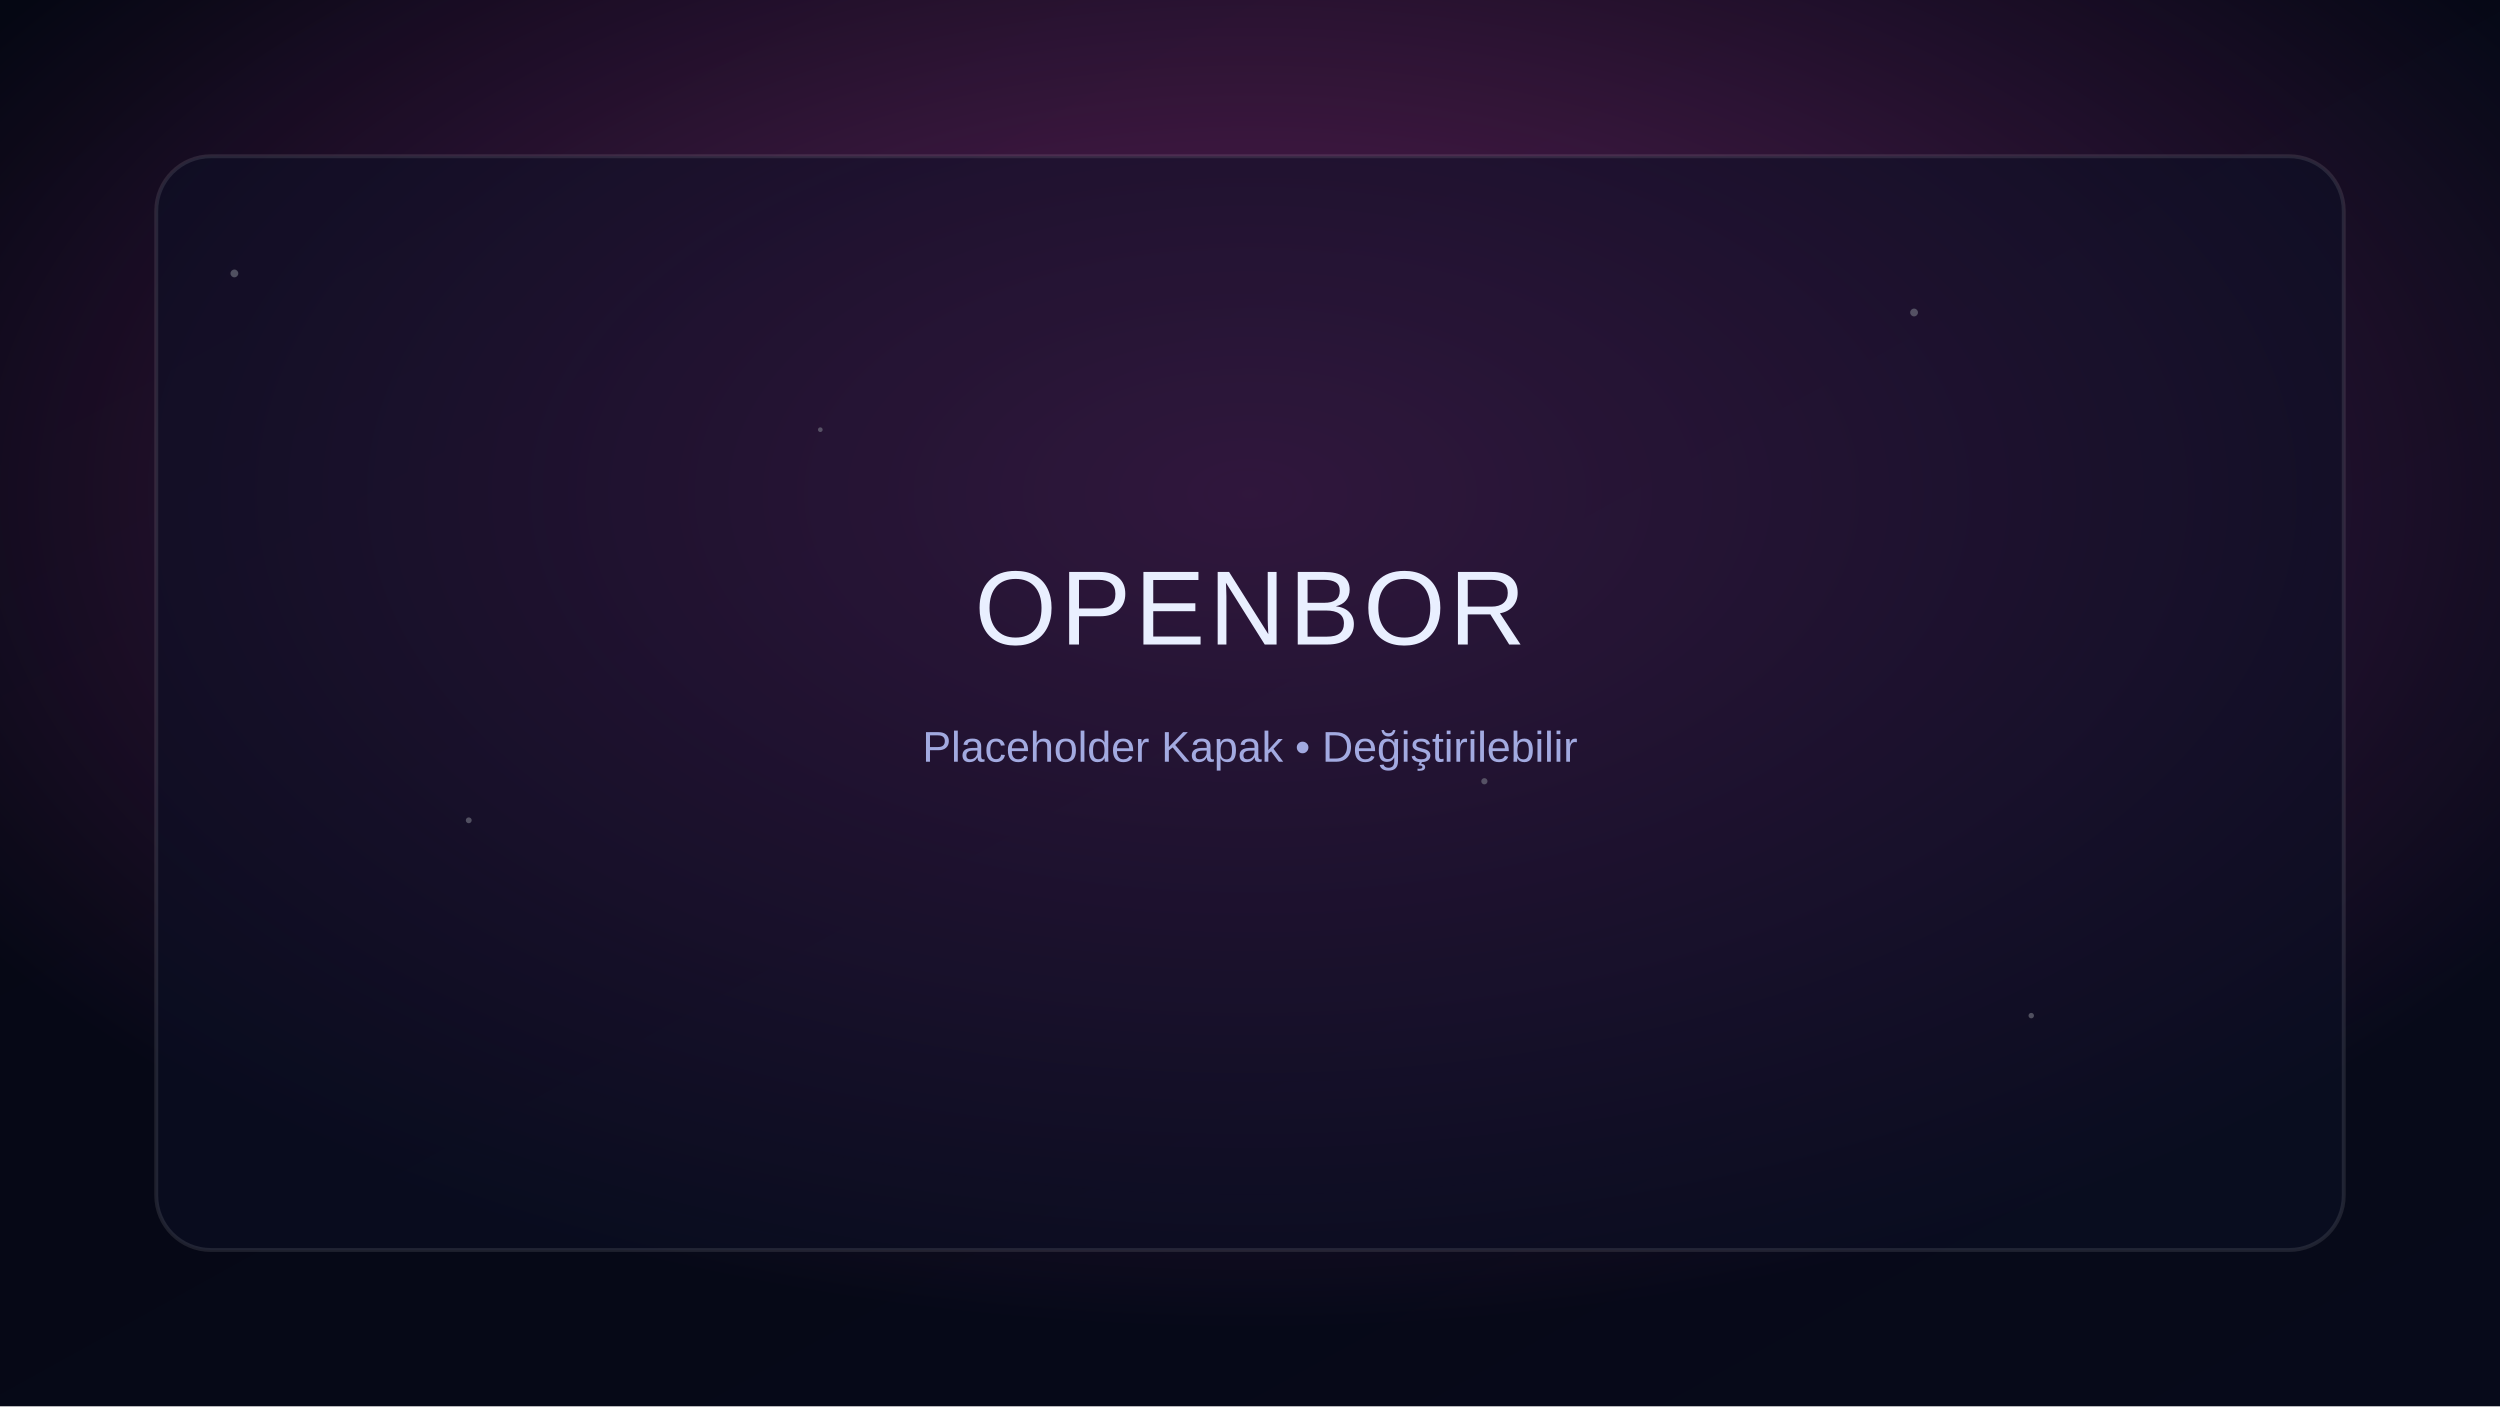
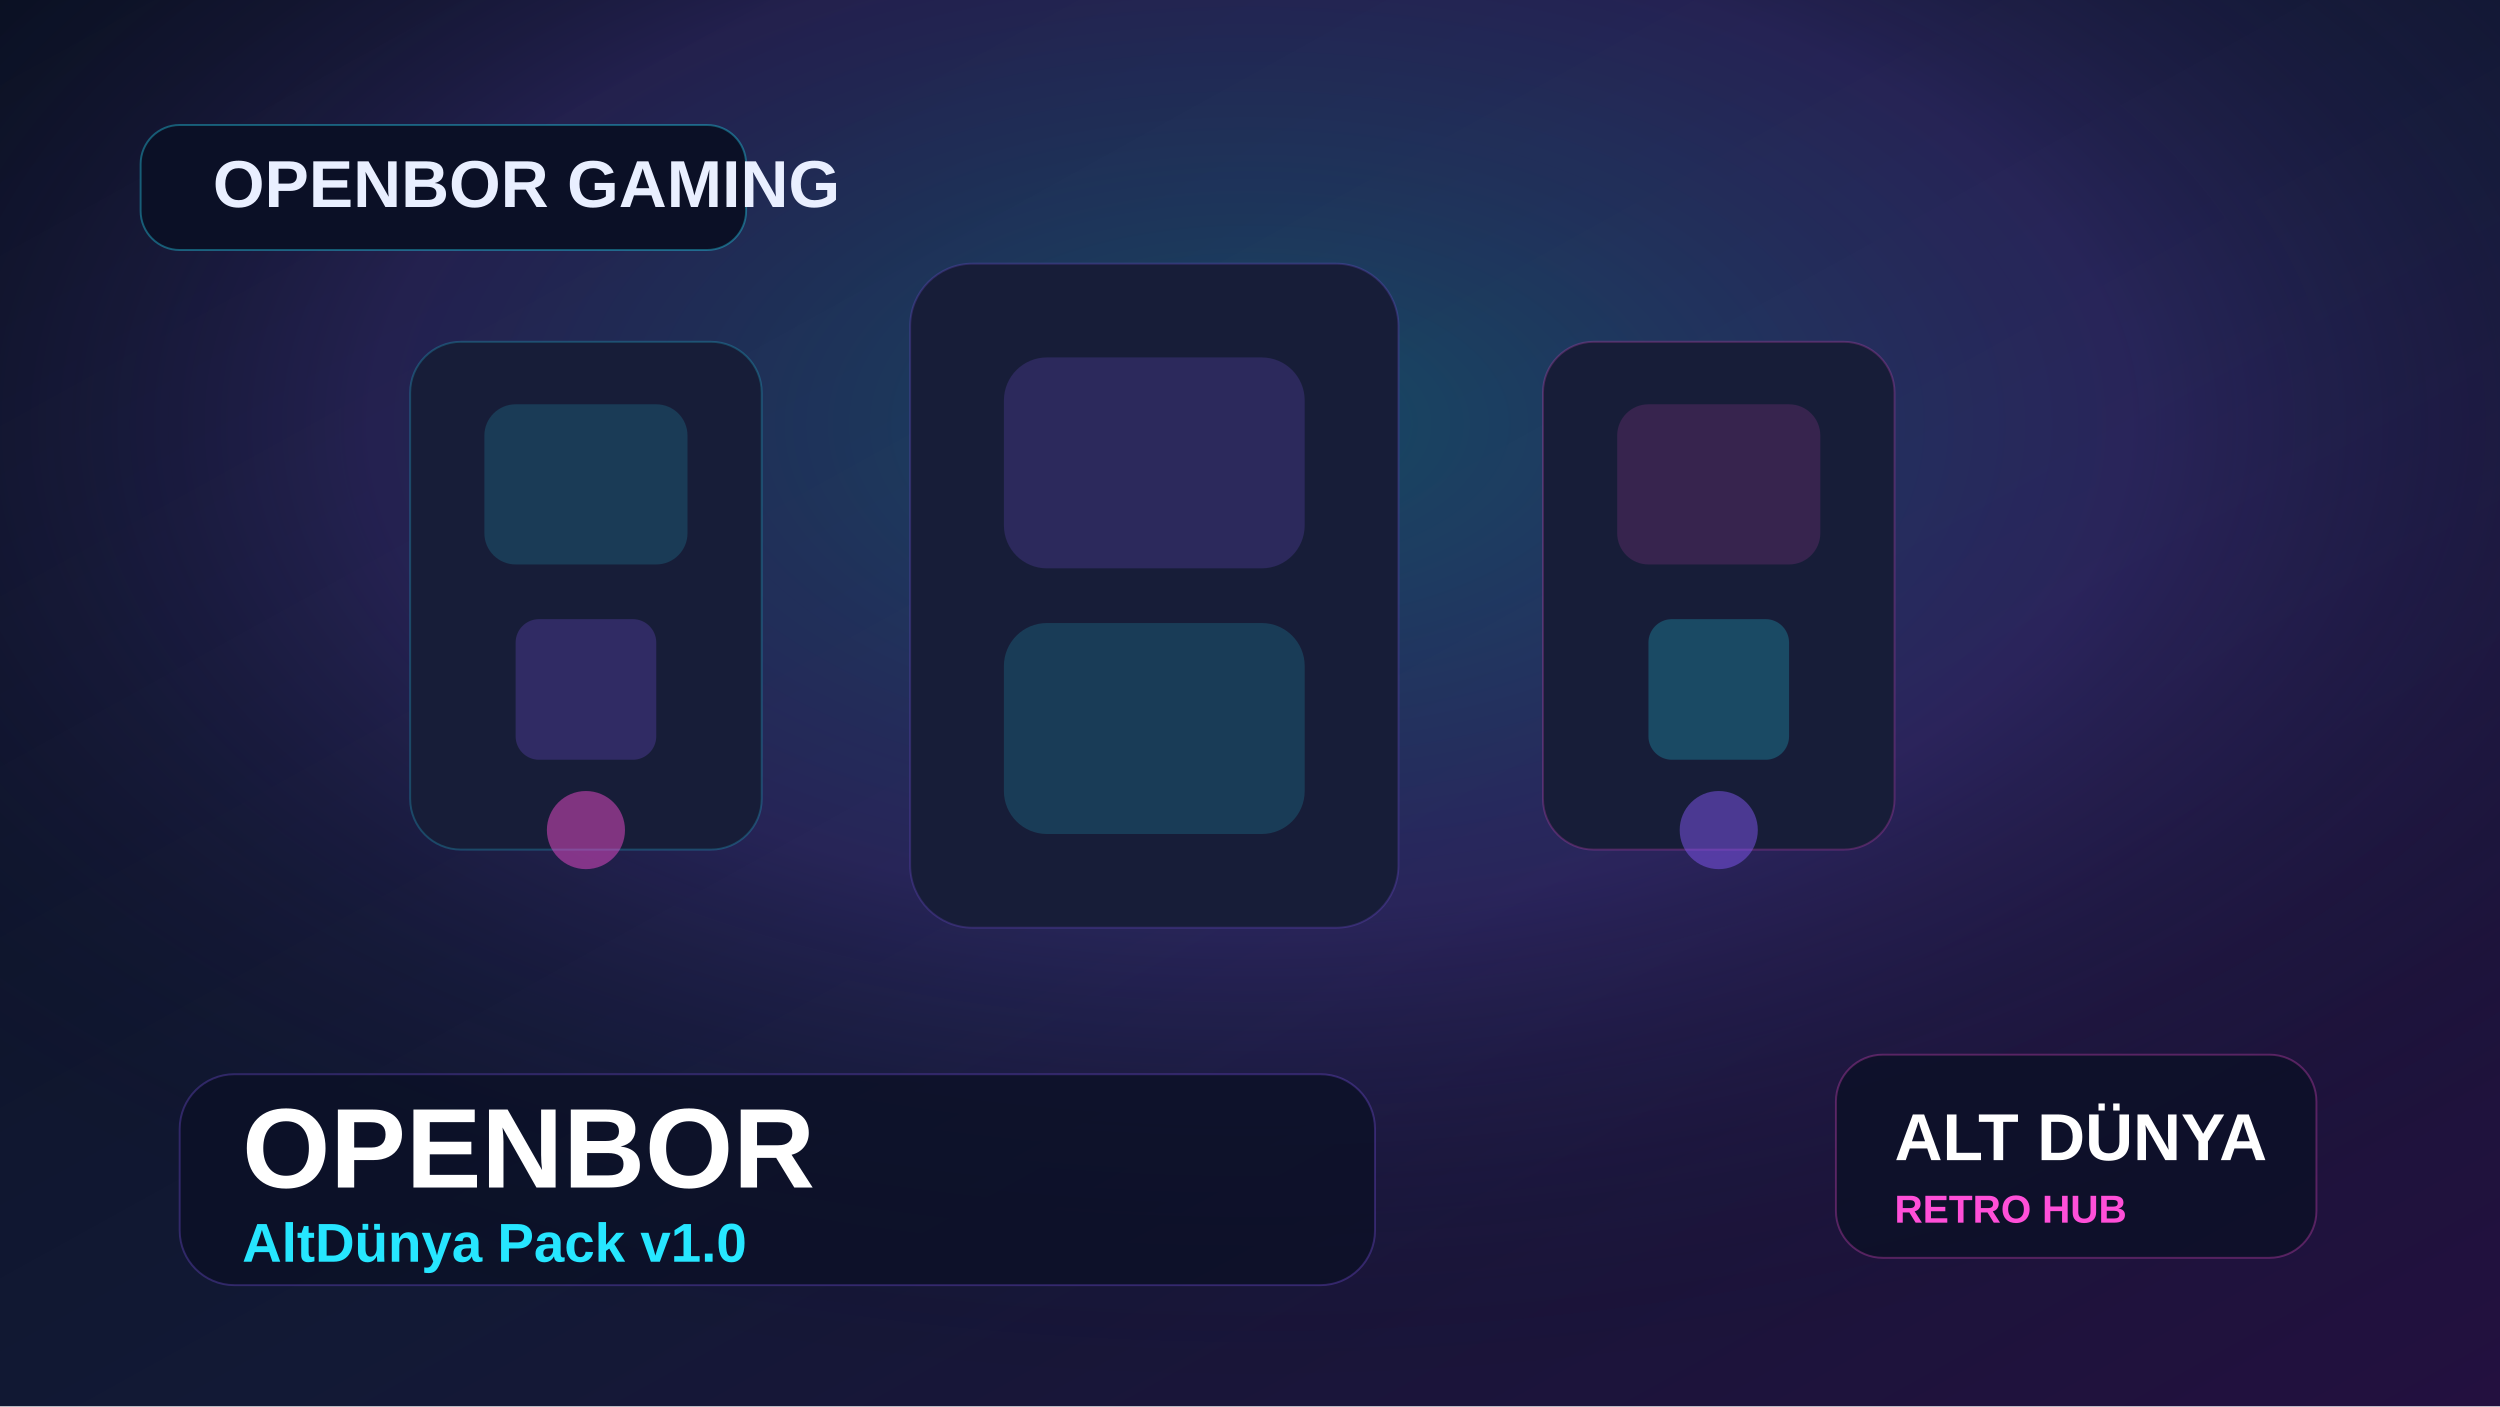
- <svg xmlns="http://www.w3.org/2000/svg" width="1280" height="720" viewBox="0 0 1280 720">
+ <svg xmlns="http://www.w3.org/2000/svg" viewBox="0 0 1280 720" role="img" aria-label="OpenBOR thumbnail">
  <defs>
-     <linearGradient id="bg" x1="0" y1="0" x2="1" y2="1">
-       <stop offset="0" stop-color="#050713" />
-       <stop offset="1" stop-color="#070a1a" />
+     <linearGradient id="bg" x1="0" x2="1" y1="0" y2="1">
+       <stop offset="0%" stop-color="#091020" />
+       <stop offset="55%" stop-color="#121935" />
+       <stop offset="100%" stop-color="#23103f" />
    </linearGradient>
-     <radialGradient id="glow" cx="50%" cy="35%" r="60%">
-       <stop offset="0" stop-color="#ff4fd8" stop-opacity="0.35" />
-       <stop offset="1" stop-color="#ff4fd8" stop-opacity="0" />
+     <radialGradient id="glow" cx="50%" cy="30%" r="70%">
+       <stop offset="0%" stop-color="#26e6ff" stop-opacity=".25" />
+       <stop offset="50%" stop-color="#8a5cff" stop-opacity=".18" />
+       <stop offset="100%" stop-color="#000000" stop-opacity="0" />
    </radialGradient>
  </defs>
  <rect width="1280" height="720" fill="url(#bg)" />
  <rect width="1280" height="720" fill="url(#glow)" />
-   <g opacity="0.6">
-     <circle cx="120" cy="140" r="2" fill="#fff" />
-     <circle cx="240" cy="420" r="1.5" fill="#fff" />
-     <circle cx="420" cy="220" r="1.2" fill="#fff" />
-     <circle cx="980" cy="160" r="2" fill="#fff" />
-     <circle cx="1040" cy="520" r="1.4" fill="#fff" />
-     <circle cx="760" cy="400" r="1.6" fill="#fff" />
+   <rect x="72" y="64" width="310" height="64" rx="20" fill="#0b1026" stroke="#26e6ff" stroke-opacity=".35" />
+   <text x="109" y="106" font-family="Arial, Helvetica, sans-serif" font-size="34" font-weight="700" fill="#e9efff">OPENBOR GAMING</text>
+   <g transform="translate(210 175)">
+     <rect x="0" y="0" width="180" height="260" rx="26" fill="#171d38" stroke="#26e6ff" stroke-opacity=".22" />
+     <rect x="38" y="32" width="104" height="82" rx="16" fill="#26e6ff" opacity=".15" />
+     <rect x="54" y="142" width="72" height="72" rx="12" fill="#8a5cff" opacity=".22" />
+     <circle cx="90" cy="250" r="20" fill="#ff4fd8" opacity=".45" />
  </g>
-   <g>
-     <rect x="80" y="80" width="1120" height="560" rx="28" fill="rgba(11,16,38,0.55)" stroke="rgba(255,255,255,0.10)" stroke-width="2" />
-     <text x="640" y="330" text-anchor="middle" font-size="54" font-family="Arial, sans-serif" fill="#e9efff" style="letter-spacing:2px">OPENBOR</text>
-     <text x="640" y="390" text-anchor="middle" font-size="22" font-family="Arial, sans-serif" fill="#b9c4ff" opacity="0.85">Placeholder Kapak • Değiştirilebilir</text>
+   <g transform="translate(466 135)">
+     <rect x="0" y="0" width="250" height="340" rx="32" fill="#171d38" stroke="#8a5cff" stroke-opacity=".22" />
+     <rect x="48" y="48" width="154" height="108" rx="22" fill="#8a5cff" opacity=".18" />
+     <rect x="48" y="184" width="154" height="108" rx="22" fill="#26e6ff" opacity=".16" />
  </g>
+   <g transform="translate(790 175)">
+     <rect x="0" y="0" width="180" height="260" rx="26" fill="#171d38" stroke="#ff4fd8" stroke-opacity=".22" />
+     <rect x="38" y="32" width="104" height="82" rx="16" fill="#ff4fd8" opacity=".14" />
+     <rect x="54" y="142" width="72" height="72" rx="12" fill="#26e6ff" opacity=".22" />
+     <circle cx="90" cy="250" r="20" fill="#8a5cff" opacity=".45" />
+   </g>
+   <rect x="92" y="550" width="612" height="108" rx="28" fill="#0b1026" fill-opacity=".82" stroke="#8a5cff" stroke-opacity=".28" />
+   <text x="124" y="608" font-family="Arial, Helvetica, sans-serif" font-size="58" font-weight="800" fill="#ffffff">OPENBOR</text>
+   <text x="124" y="646" font-family="Arial, Helvetica, sans-serif" font-size="28" font-weight="700" fill="#26e6ff">AltDünya Pack v1.0</text>
+   <rect x="940" y="540" width="246" height="104" rx="24" fill="#0b1026" fill-opacity=".82" stroke="#ff4fd8" stroke-opacity=".28" />
+   <text x="970" y="594" font-family="Arial, Helvetica, sans-serif" font-size="34" font-weight="800" fill="#ffffff">ALT DÜNYA</text>
+   <text x="970" y="626" font-family="Arial, Helvetica, sans-serif" font-size="20" font-weight="700" fill="#ff4fd8">RETRO HUB</text>
</svg>
